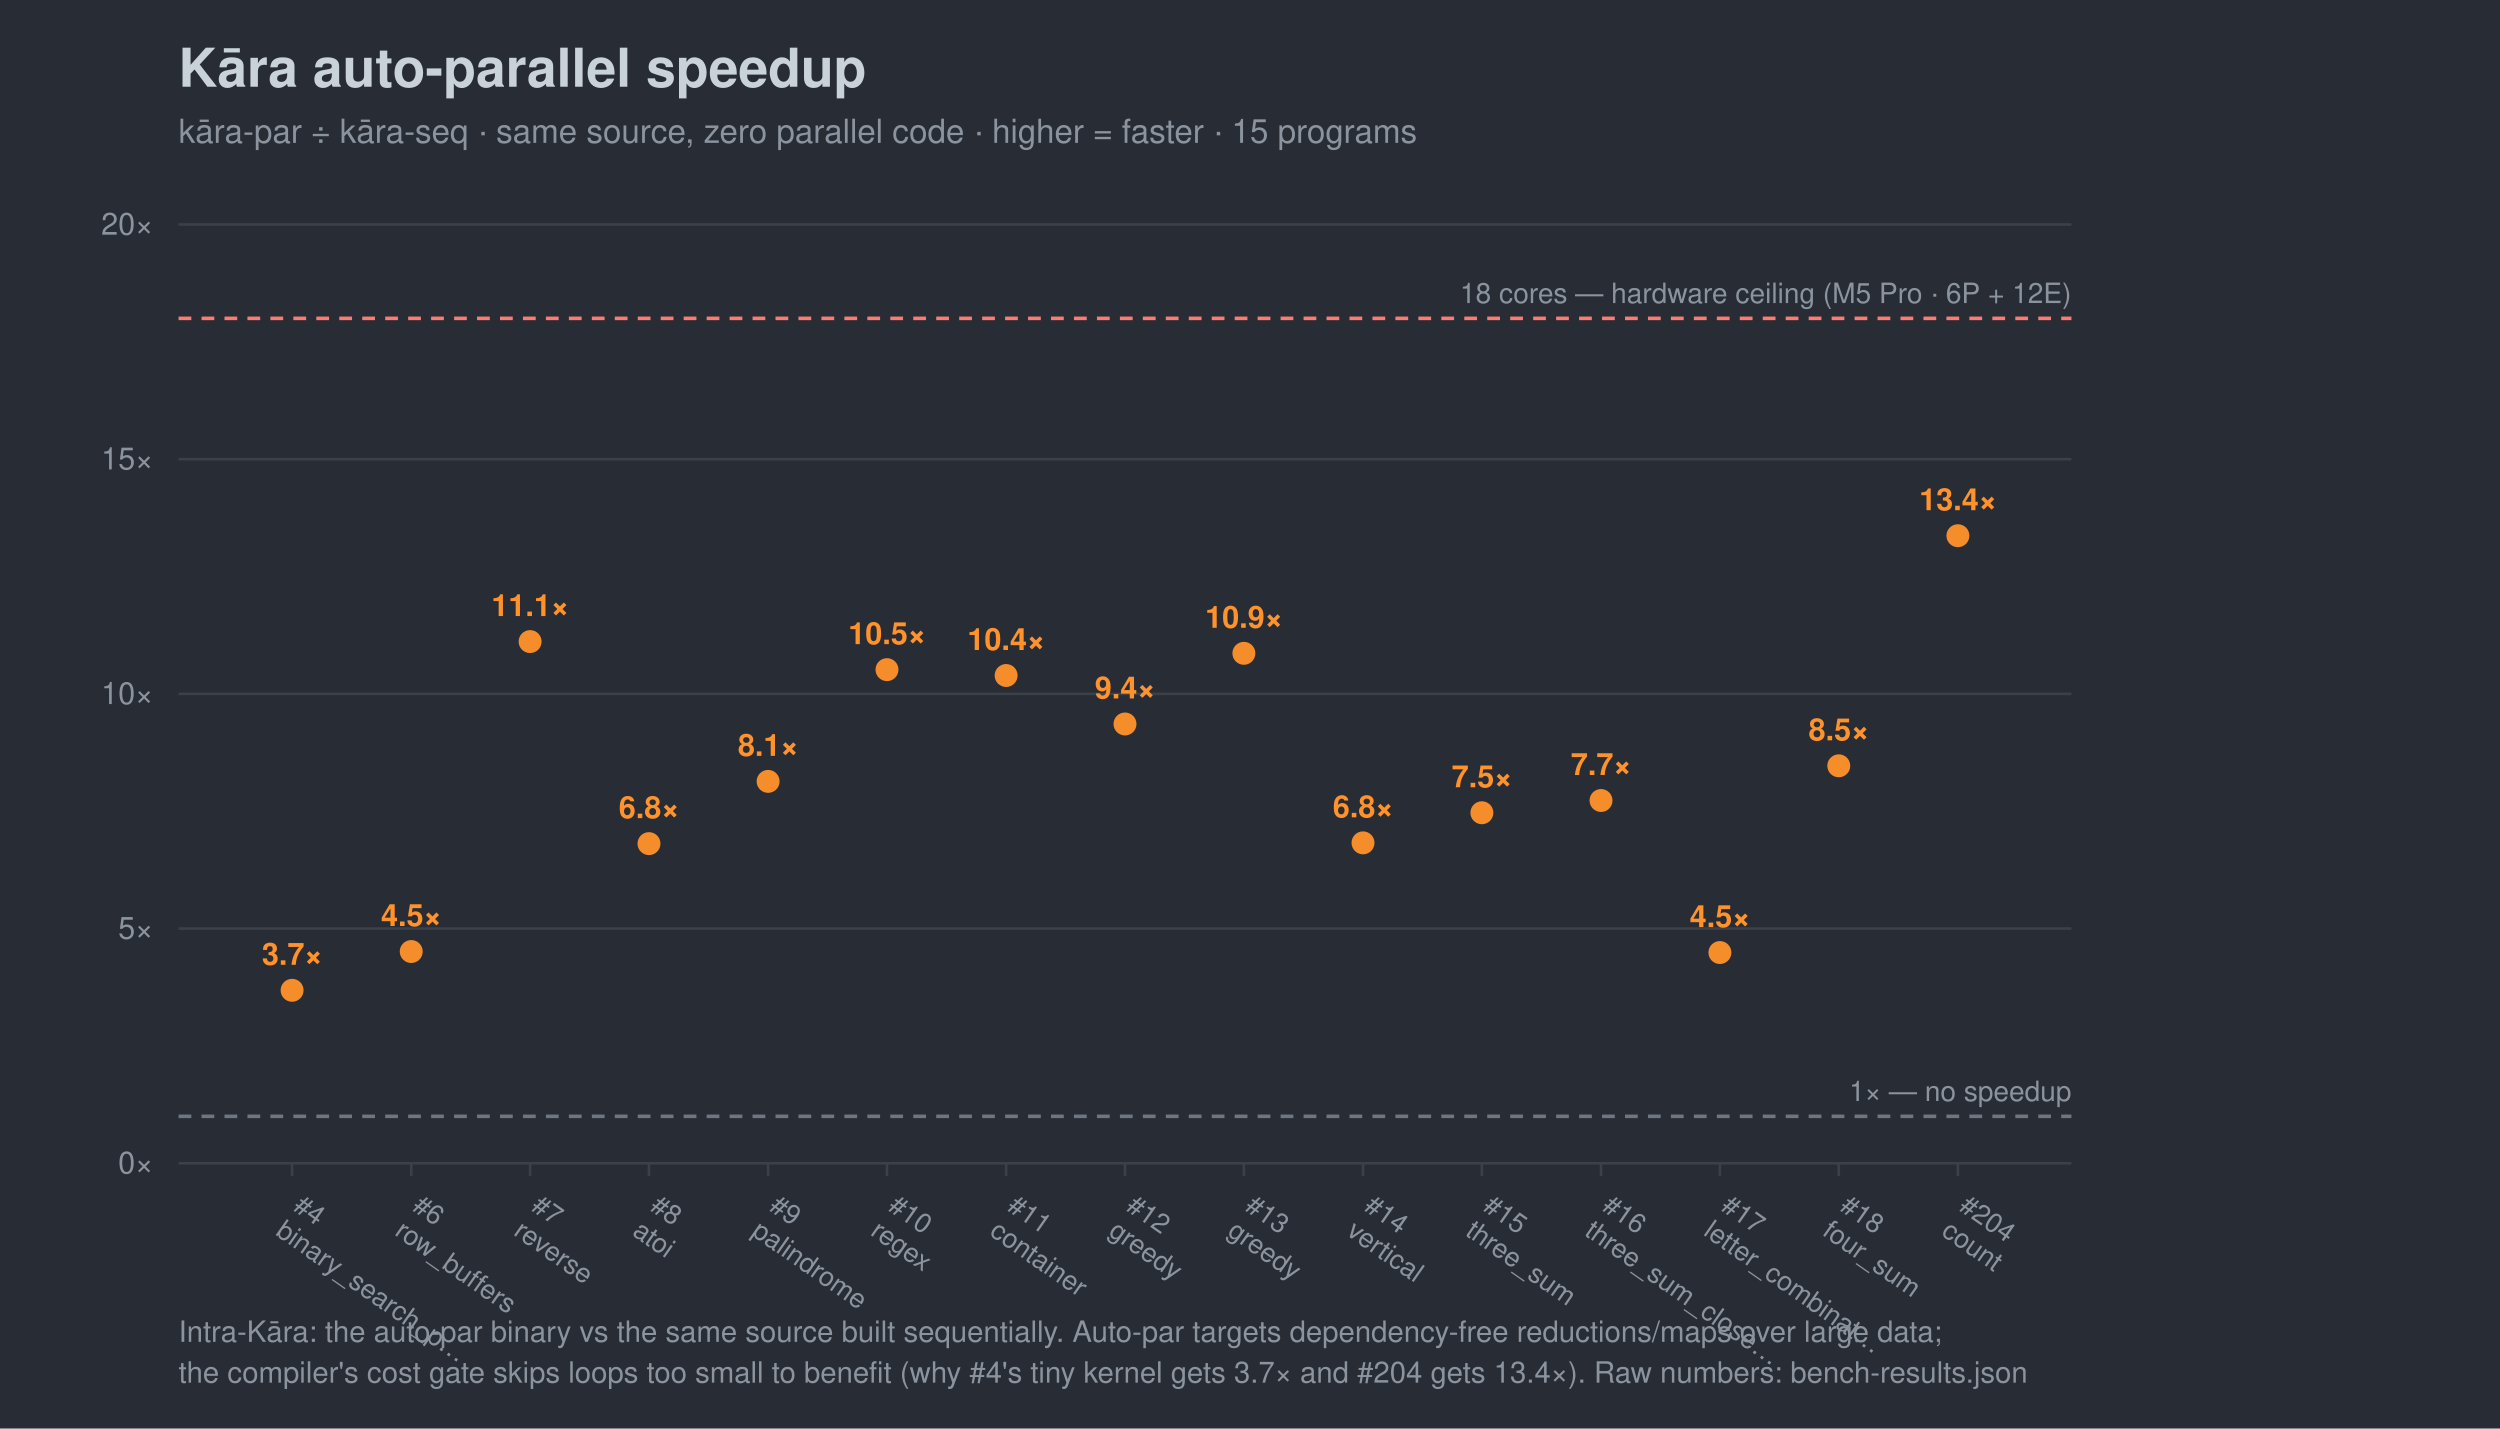
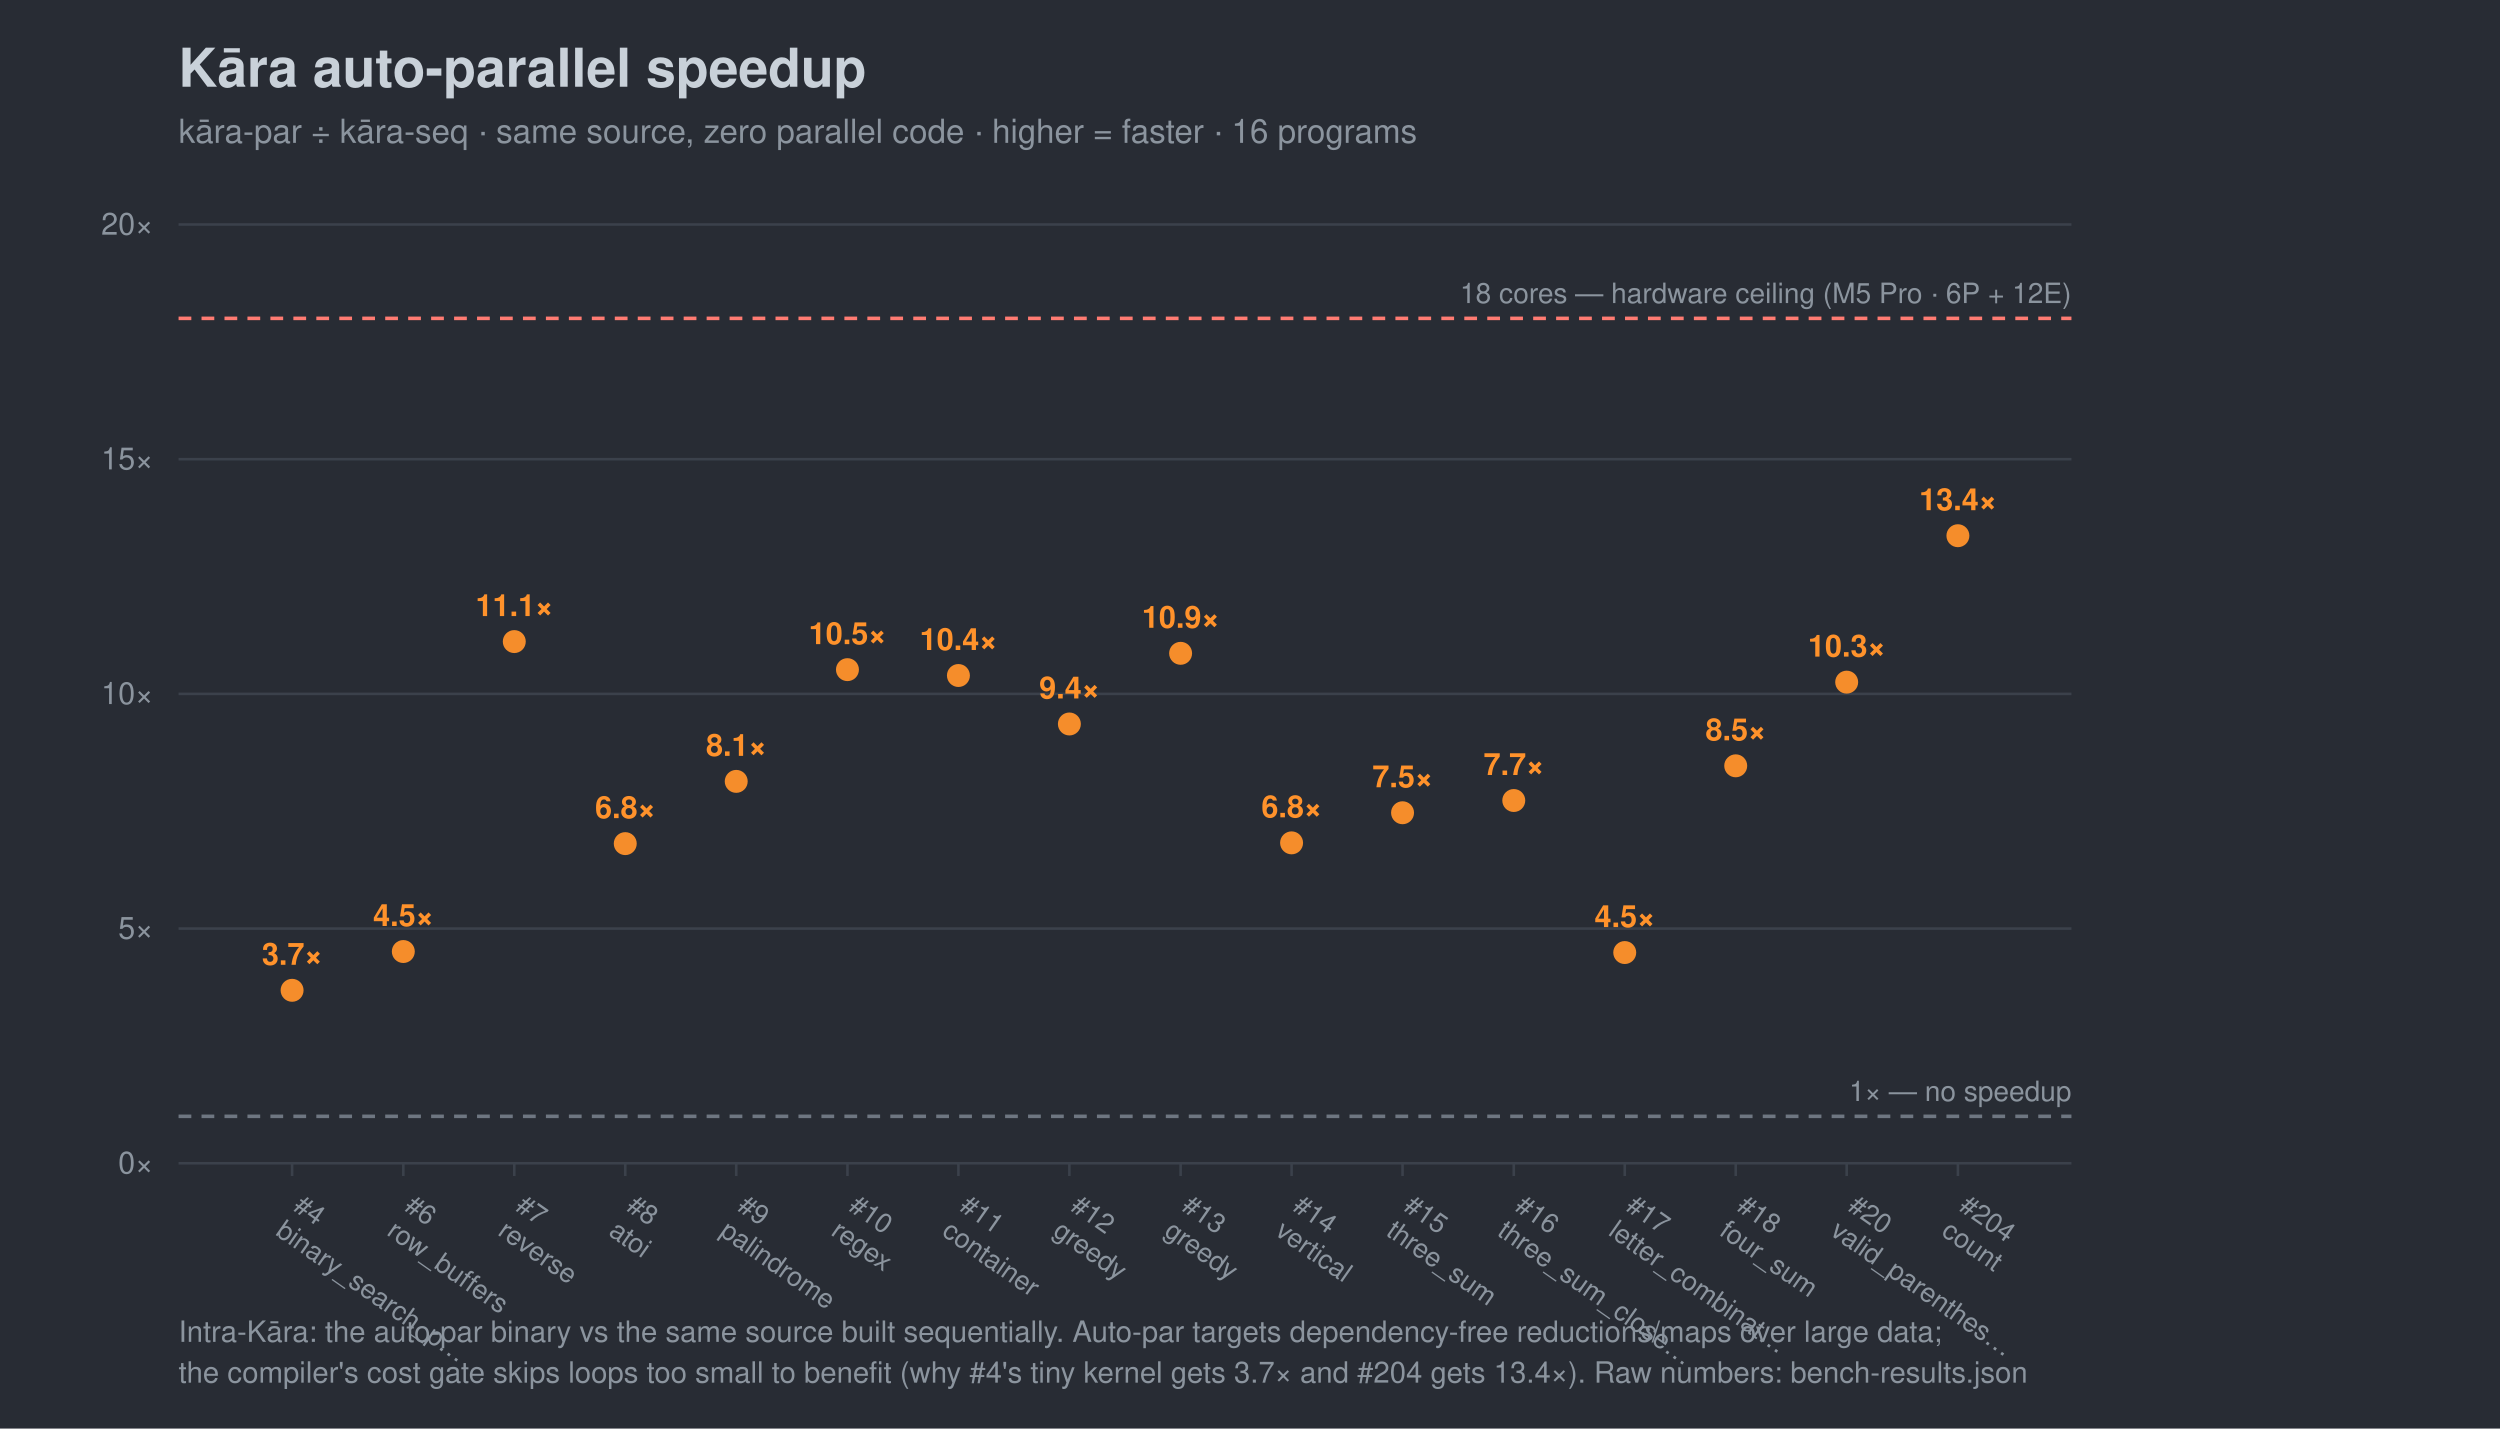
<svg xmlns="http://www.w3.org/2000/svg" width="980" height="560" viewBox="0 0 980 560" font-family="-apple-system,Segoe UI,Helvetica,Arial,sans-serif">
  <rect width="980" height="560" fill="#282c34" />
  <text x="70" y="34" font-size="21" font-weight="700" fill="#c9d1d9">Kāra auto-parallel speedup</text>
-   <text x="70" y="56" font-size="13" fill="#8b949e">kāra-par ÷ kāra-seq · same source, zero parallel code · higher = faster · 15 programs</text>
+   <text x="70" y="56" font-size="13" fill="#8b949e">kāra-par ÷ kāra-seq · same source, zero parallel code · higher = faster · 16 programs</text>
  <line x1="70" y1="456.0" x2="812" y2="456.0" stroke="#3b414b" />
  <text x="60" y="460.0" font-size="12" text-anchor="end" fill="#8b949e">0×</text>
  <line x1="70" y1="364.0" x2="812" y2="364.0" stroke="#3b414b" />
  <text x="60" y="368.0" font-size="12" text-anchor="end" fill="#8b949e">5×</text>
  <line x1="70" y1="272.0" x2="812" y2="272.0" stroke="#3b414b" />
  <text x="60" y="276.0" font-size="12" text-anchor="end" fill="#8b949e">10×</text>
  <line x1="70" y1="180.0" x2="812" y2="180.0" stroke="#3b414b" />
  <text x="60" y="184.0" font-size="12" text-anchor="end" fill="#8b949e">15×</text>
  <line x1="70" y1="88.0" x2="812" y2="88.0" stroke="#3b414b" />
  <text x="60" y="92.0" font-size="12" text-anchor="end" fill="#8b949e">20×</text>
  <line x1="70" y1="437.6" x2="812" y2="437.6" stroke="#6e7681" stroke-width="1.4" stroke-dasharray="5 4" />
  <text x="812" y="431.6" font-size="11" text-anchor="end" fill="#8b949e">1× — no speedup</text>
  <line x1="70" y1="124.8" x2="812" y2="124.8" stroke="#ff7b72" stroke-width="1.4" stroke-dasharray="5 4" />
  <text x="812" y="118.8" font-size="11" text-anchor="end" fill="#8b949e">18 cores — hardware ceiling (M5 Pro · 6P + 12E)</text>
  <line x1="114.5" y1="456" x2="114.5" y2="461" stroke="#3b414b" />
  <g transform="translate(114.5,474) rotate(35)">
    <text x="0" y="0" font-size="10.5" fill="#8b949e">#4</text>
    <text x="0" y="12" font-size="10.5" fill="#8b949e">binary_search_p…</text>
  </g>
-   <line x1="161.2" y1="456" x2="161.2" y2="461" stroke="#3b414b" />
-   <g transform="translate(161.2,474) rotate(35)">
+   <line x1="158.1" y1="456" x2="158.1" y2="461" stroke="#3b414b" />
+   <g transform="translate(158.1,474) rotate(35)">
    <text x="0" y="0" font-size="10.5" fill="#8b949e">#6</text>
    <text x="0" y="12" font-size="10.5" fill="#8b949e">row_buffers</text>
  </g>
-   <line x1="207.8" y1="456" x2="207.8" y2="461" stroke="#3b414b" />
-   <g transform="translate(207.8,474) rotate(35)">
+   <line x1="201.6" y1="456" x2="201.6" y2="461" stroke="#3b414b" />
+   <g transform="translate(201.6,474) rotate(35)">
    <text x="0" y="0" font-size="10.5" fill="#8b949e">#7</text>
    <text x="0" y="12" font-size="10.5" fill="#8b949e">reverse</text>
  </g>
-   <line x1="254.4" y1="456" x2="254.4" y2="461" stroke="#3b414b" />
-   <g transform="translate(254.4,474) rotate(35)">
+   <line x1="245.1" y1="456" x2="245.1" y2="461" stroke="#3b414b" />
+   <g transform="translate(245.1,474) rotate(35)">
    <text x="0" y="0" font-size="10.5" fill="#8b949e">#8</text>
    <text x="0" y="12" font-size="10.5" fill="#8b949e">atoi</text>
  </g>
-   <line x1="301.1" y1="456" x2="301.1" y2="461" stroke="#3b414b" />
-   <g transform="translate(301.1,474) rotate(35)">
+   <line x1="288.6" y1="456" x2="288.6" y2="461" stroke="#3b414b" />
+   <g transform="translate(288.6,474) rotate(35)">
    <text x="0" y="0" font-size="10.5" fill="#8b949e">#9</text>
    <text x="0" y="12" font-size="10.5" fill="#8b949e">palindrome</text>
  </g>
-   <line x1="347.7" y1="456" x2="347.7" y2="461" stroke="#3b414b" />
-   <g transform="translate(347.7,474) rotate(35)">
+   <line x1="332.2" y1="456" x2="332.2" y2="461" stroke="#3b414b" />
+   <g transform="translate(332.2,474) rotate(35)">
    <text x="0" y="0" font-size="10.5" fill="#8b949e">#10</text>
    <text x="0" y="12" font-size="10.5" fill="#8b949e">regex</text>
  </g>
-   <line x1="394.4" y1="456" x2="394.4" y2="461" stroke="#3b414b" />
-   <g transform="translate(394.4,474) rotate(35)">
+   <line x1="375.7" y1="456" x2="375.7" y2="461" stroke="#3b414b" />
+   <g transform="translate(375.7,474) rotate(35)">
    <text x="0" y="0" font-size="10.5" fill="#8b949e">#11</text>
    <text x="0" y="12" font-size="10.5" fill="#8b949e">container</text>
  </g>
-   <line x1="441.0" y1="456" x2="441.0" y2="461" stroke="#3b414b" />
-   <g transform="translate(441.0,474) rotate(35)">
+   <line x1="419.2" y1="456" x2="419.2" y2="461" stroke="#3b414b" />
+   <g transform="translate(419.2,474) rotate(35)">
    <text x="0" y="0" font-size="10.5" fill="#8b949e">#12</text>
    <text x="0" y="12" font-size="10.5" fill="#8b949e">greedy</text>
  </g>
-   <line x1="487.6" y1="456" x2="487.6" y2="461" stroke="#3b414b" />
-   <g transform="translate(487.6,474) rotate(35)">
+   <line x1="462.8" y1="456" x2="462.8" y2="461" stroke="#3b414b" />
+   <g transform="translate(462.8,474) rotate(35)">
    <text x="0" y="0" font-size="10.5" fill="#8b949e">#13</text>
    <text x="0" y="12" font-size="10.5" fill="#8b949e">greedy</text>
  </g>
-   <line x1="534.3" y1="456" x2="534.3" y2="461" stroke="#3b414b" />
-   <g transform="translate(534.3,474) rotate(35)">
+   <line x1="506.3" y1="456" x2="506.3" y2="461" stroke="#3b414b" />
+   <g transform="translate(506.3,474) rotate(35)">
    <text x="0" y="0" font-size="10.5" fill="#8b949e">#14</text>
    <text x="0" y="12" font-size="10.5" fill="#8b949e">vertical</text>
  </g>
-   <line x1="580.9" y1="456" x2="580.9" y2="461" stroke="#3b414b" />
-   <g transform="translate(580.9,474) rotate(35)">
+   <line x1="549.8" y1="456" x2="549.8" y2="461" stroke="#3b414b" />
+   <g transform="translate(549.8,474) rotate(35)">
    <text x="0" y="0" font-size="10.5" fill="#8b949e">#15</text>
    <text x="0" y="12" font-size="10.5" fill="#8b949e">three_sum</text>
  </g>
-   <line x1="627.6" y1="456" x2="627.6" y2="461" stroke="#3b414b" />
-   <g transform="translate(627.6,474) rotate(35)">
+   <line x1="593.4" y1="456" x2="593.4" y2="461" stroke="#3b414b" />
+   <g transform="translate(593.4,474) rotate(35)">
    <text x="0" y="0" font-size="10.5" fill="#8b949e">#16</text>
    <text x="0" y="12" font-size="10.5" fill="#8b949e">three_sum_close…</text>
  </g>
-   <line x1="674.2" y1="456" x2="674.2" y2="461" stroke="#3b414b" />
-   <g transform="translate(674.2,474) rotate(35)">
+   <line x1="636.9" y1="456" x2="636.9" y2="461" stroke="#3b414b" />
+   <g transform="translate(636.9,474) rotate(35)">
    <text x="0" y="0" font-size="10.5" fill="#8b949e">#17</text>
    <text x="0" y="12" font-size="10.5" fill="#8b949e">letter_combinat…</text>
  </g>
-   <line x1="720.8" y1="456" x2="720.8" y2="461" stroke="#3b414b" />
-   <g transform="translate(720.8,474) rotate(35)">
+   <line x1="680.4" y1="456" x2="680.4" y2="461" stroke="#3b414b" />
+   <g transform="translate(680.4,474) rotate(35)">
    <text x="0" y="0" font-size="10.5" fill="#8b949e">#18</text>
    <text x="0" y="12" font-size="10.5" fill="#8b949e">four_sum</text>
+   </g>
+   <line x1="723.9" y1="456" x2="723.9" y2="461" stroke="#3b414b" />
+   <g transform="translate(723.9,474) rotate(35)">
+     <text x="0" y="0" font-size="10.5" fill="#8b949e">#20</text>
+     <text x="0" y="12" font-size="10.5" fill="#8b949e">valid_parenthes…</text>
  </g>
  <line x1="767.5" y1="456" x2="767.5" y2="461" stroke="#3b414b" />
  <g transform="translate(767.5,474) rotate(35)">
    <text x="0" y="0" font-size="10.5" fill="#8b949e">#204</text>
    <text x="0" y="12" font-size="10.5" fill="#8b949e">count</text>
  </g>
  <circle cx="114.5" cy="388.2" r="4.5" fill="#ff922b" opacity="0.95" />
  <text x="114.5" y="378.2" font-size="12" text-anchor="middle" fill="#ff922b" font-weight="700">3.7×</text>
-   <circle cx="161.2" cy="373.0" r="4.5" fill="#ff922b" opacity="0.95" />
-   <text x="161.2" y="363.0" font-size="12" text-anchor="middle" fill="#ff922b" font-weight="700">4.5×</text>
-   <circle cx="207.8" cy="251.5" r="4.5" fill="#ff922b" opacity="0.95" />
-   <text x="207.8" y="241.5" font-size="12" text-anchor="middle" fill="#ff922b" font-weight="700">11.1×</text>
-   <circle cx="254.4" cy="330.7" r="4.5" fill="#ff922b" opacity="0.95" />
-   <text x="254.4" y="320.7" font-size="12" text-anchor="middle" fill="#ff922b" font-weight="700">6.8×</text>
-   <circle cx="301.1" cy="306.3" r="4.5" fill="#ff922b" opacity="0.95" />
-   <text x="301.1" y="296.3" font-size="12" text-anchor="middle" fill="#ff922b" font-weight="700">8.1×</text>
-   <circle cx="347.7" cy="262.5" r="4.5" fill="#ff922b" opacity="0.95" />
-   <text x="347.7" y="252.5" font-size="12" text-anchor="middle" fill="#ff922b" font-weight="700">10.5×</text>
-   <circle cx="394.4" cy="264.8" r="4.5" fill="#ff922b" opacity="0.95" />
-   <text x="394.4" y="254.8" font-size="12" text-anchor="middle" fill="#ff922b" font-weight="700">10.4×</text>
-   <circle cx="441.0" cy="283.8" r="4.5" fill="#ff922b" opacity="0.95" />
-   <text x="441.0" y="273.8" font-size="12" text-anchor="middle" fill="#ff922b" font-weight="700">9.4×</text>
-   <circle cx="487.6" cy="256.1" r="4.5" fill="#ff922b" opacity="0.95" />
-   <text x="487.6" y="246.1" font-size="12" text-anchor="middle" fill="#ff922b" font-weight="700">10.9×</text>
-   <circle cx="534.3" cy="330.4" r="4.5" fill="#ff922b" opacity="0.95" />
-   <text x="534.3" y="320.4" font-size="12" text-anchor="middle" fill="#ff922b" font-weight="700">6.8×</text>
-   <circle cx="580.9" cy="318.6" r="4.5" fill="#ff922b" opacity="0.95" />
-   <text x="580.9" y="308.6" font-size="12" text-anchor="middle" fill="#ff922b" font-weight="700">7.5×</text>
-   <circle cx="627.6" cy="313.8" r="4.5" fill="#ff922b" opacity="0.95" />
-   <text x="627.6" y="303.8" font-size="12" text-anchor="middle" fill="#ff922b" font-weight="700">7.7×</text>
-   <circle cx="674.2" cy="373.4" r="4.5" fill="#ff922b" opacity="0.95" />
-   <text x="674.2" y="363.4" font-size="12" text-anchor="middle" fill="#ff922b" font-weight="700">4.5×</text>
-   <circle cx="720.8" cy="300.2" r="4.5" fill="#ff922b" opacity="0.95" />
-   <text x="720.8" y="290.2" font-size="12" text-anchor="middle" fill="#ff922b" font-weight="700">8.5×</text>
+   <circle cx="158.1" cy="373.0" r="4.5" fill="#ff922b" opacity="0.95" />
+   <text x="158.1" y="363.0" font-size="12" text-anchor="middle" fill="#ff922b" font-weight="700">4.5×</text>
+   <circle cx="201.6" cy="251.5" r="4.5" fill="#ff922b" opacity="0.95" />
+   <text x="201.6" y="241.5" font-size="12" text-anchor="middle" fill="#ff922b" font-weight="700">11.1×</text>
+   <circle cx="245.1" cy="330.7" r="4.5" fill="#ff922b" opacity="0.95" />
+   <text x="245.1" y="320.7" font-size="12" text-anchor="middle" fill="#ff922b" font-weight="700">6.8×</text>
+   <circle cx="288.6" cy="306.3" r="4.5" fill="#ff922b" opacity="0.95" />
+   <text x="288.6" y="296.3" font-size="12" text-anchor="middle" fill="#ff922b" font-weight="700">8.1×</text>
+   <circle cx="332.2" cy="262.5" r="4.5" fill="#ff922b" opacity="0.95" />
+   <text x="332.2" y="252.5" font-size="12" text-anchor="middle" fill="#ff922b" font-weight="700">10.5×</text>
+   <circle cx="375.7" cy="264.8" r="4.5" fill="#ff922b" opacity="0.95" />
+   <text x="375.7" y="254.8" font-size="12" text-anchor="middle" fill="#ff922b" font-weight="700">10.4×</text>
+   <circle cx="419.2" cy="283.8" r="4.5" fill="#ff922b" opacity="0.95" />
+   <text x="419.2" y="273.8" font-size="12" text-anchor="middle" fill="#ff922b" font-weight="700">9.4×</text>
+   <circle cx="462.8" cy="256.1" r="4.5" fill="#ff922b" opacity="0.95" />
+   <text x="462.8" y="246.1" font-size="12" text-anchor="middle" fill="#ff922b" font-weight="700">10.9×</text>
+   <circle cx="506.3" cy="330.4" r="4.5" fill="#ff922b" opacity="0.95" />
+   <text x="506.3" y="320.4" font-size="12" text-anchor="middle" fill="#ff922b" font-weight="700">6.8×</text>
+   <circle cx="549.8" cy="318.6" r="4.5" fill="#ff922b" opacity="0.95" />
+   <text x="549.8" y="308.6" font-size="12" text-anchor="middle" fill="#ff922b" font-weight="700">7.5×</text>
+   <circle cx="593.4" cy="313.8" r="4.5" fill="#ff922b" opacity="0.95" />
+   <text x="593.4" y="303.8" font-size="12" text-anchor="middle" fill="#ff922b" font-weight="700">7.7×</text>
+   <circle cx="636.9" cy="373.4" r="4.5" fill="#ff922b" opacity="0.95" />
+   <text x="636.9" y="363.4" font-size="12" text-anchor="middle" fill="#ff922b" font-weight="700">4.5×</text>
+   <circle cx="680.4" cy="300.2" r="4.5" fill="#ff922b" opacity="0.95" />
+   <text x="680.4" y="290.2" font-size="12" text-anchor="middle" fill="#ff922b" font-weight="700">8.5×</text>
+   <circle cx="723.9" cy="267.4" r="4.5" fill="#ff922b" opacity="0.95" />
+   <text x="723.9" y="257.4" font-size="12" text-anchor="middle" fill="#ff922b" font-weight="700">10.3×</text>
  <circle cx="767.5" cy="210.0" r="4.5" fill="#ff922b" opacity="0.95" />
  <text x="767.5" y="200.0" font-size="12" text-anchor="middle" fill="#ff922b" font-weight="700">13.4×</text>
  <text x="70" y="526" font-size="11.5" fill="#8b949e">Intra-Kāra: the auto-par binary vs the same source built sequentially. Auto-par targets dependency-free reductions/maps over large data;</text>
  <text x="70" y="542" font-size="11.5" fill="#8b949e">the compiler's cost gate skips loops too small to benefit (why #4's tiny kernel gets 3.7× and #204 gets 13.4×). Raw numbers: bench-results.json</text>
</svg>
